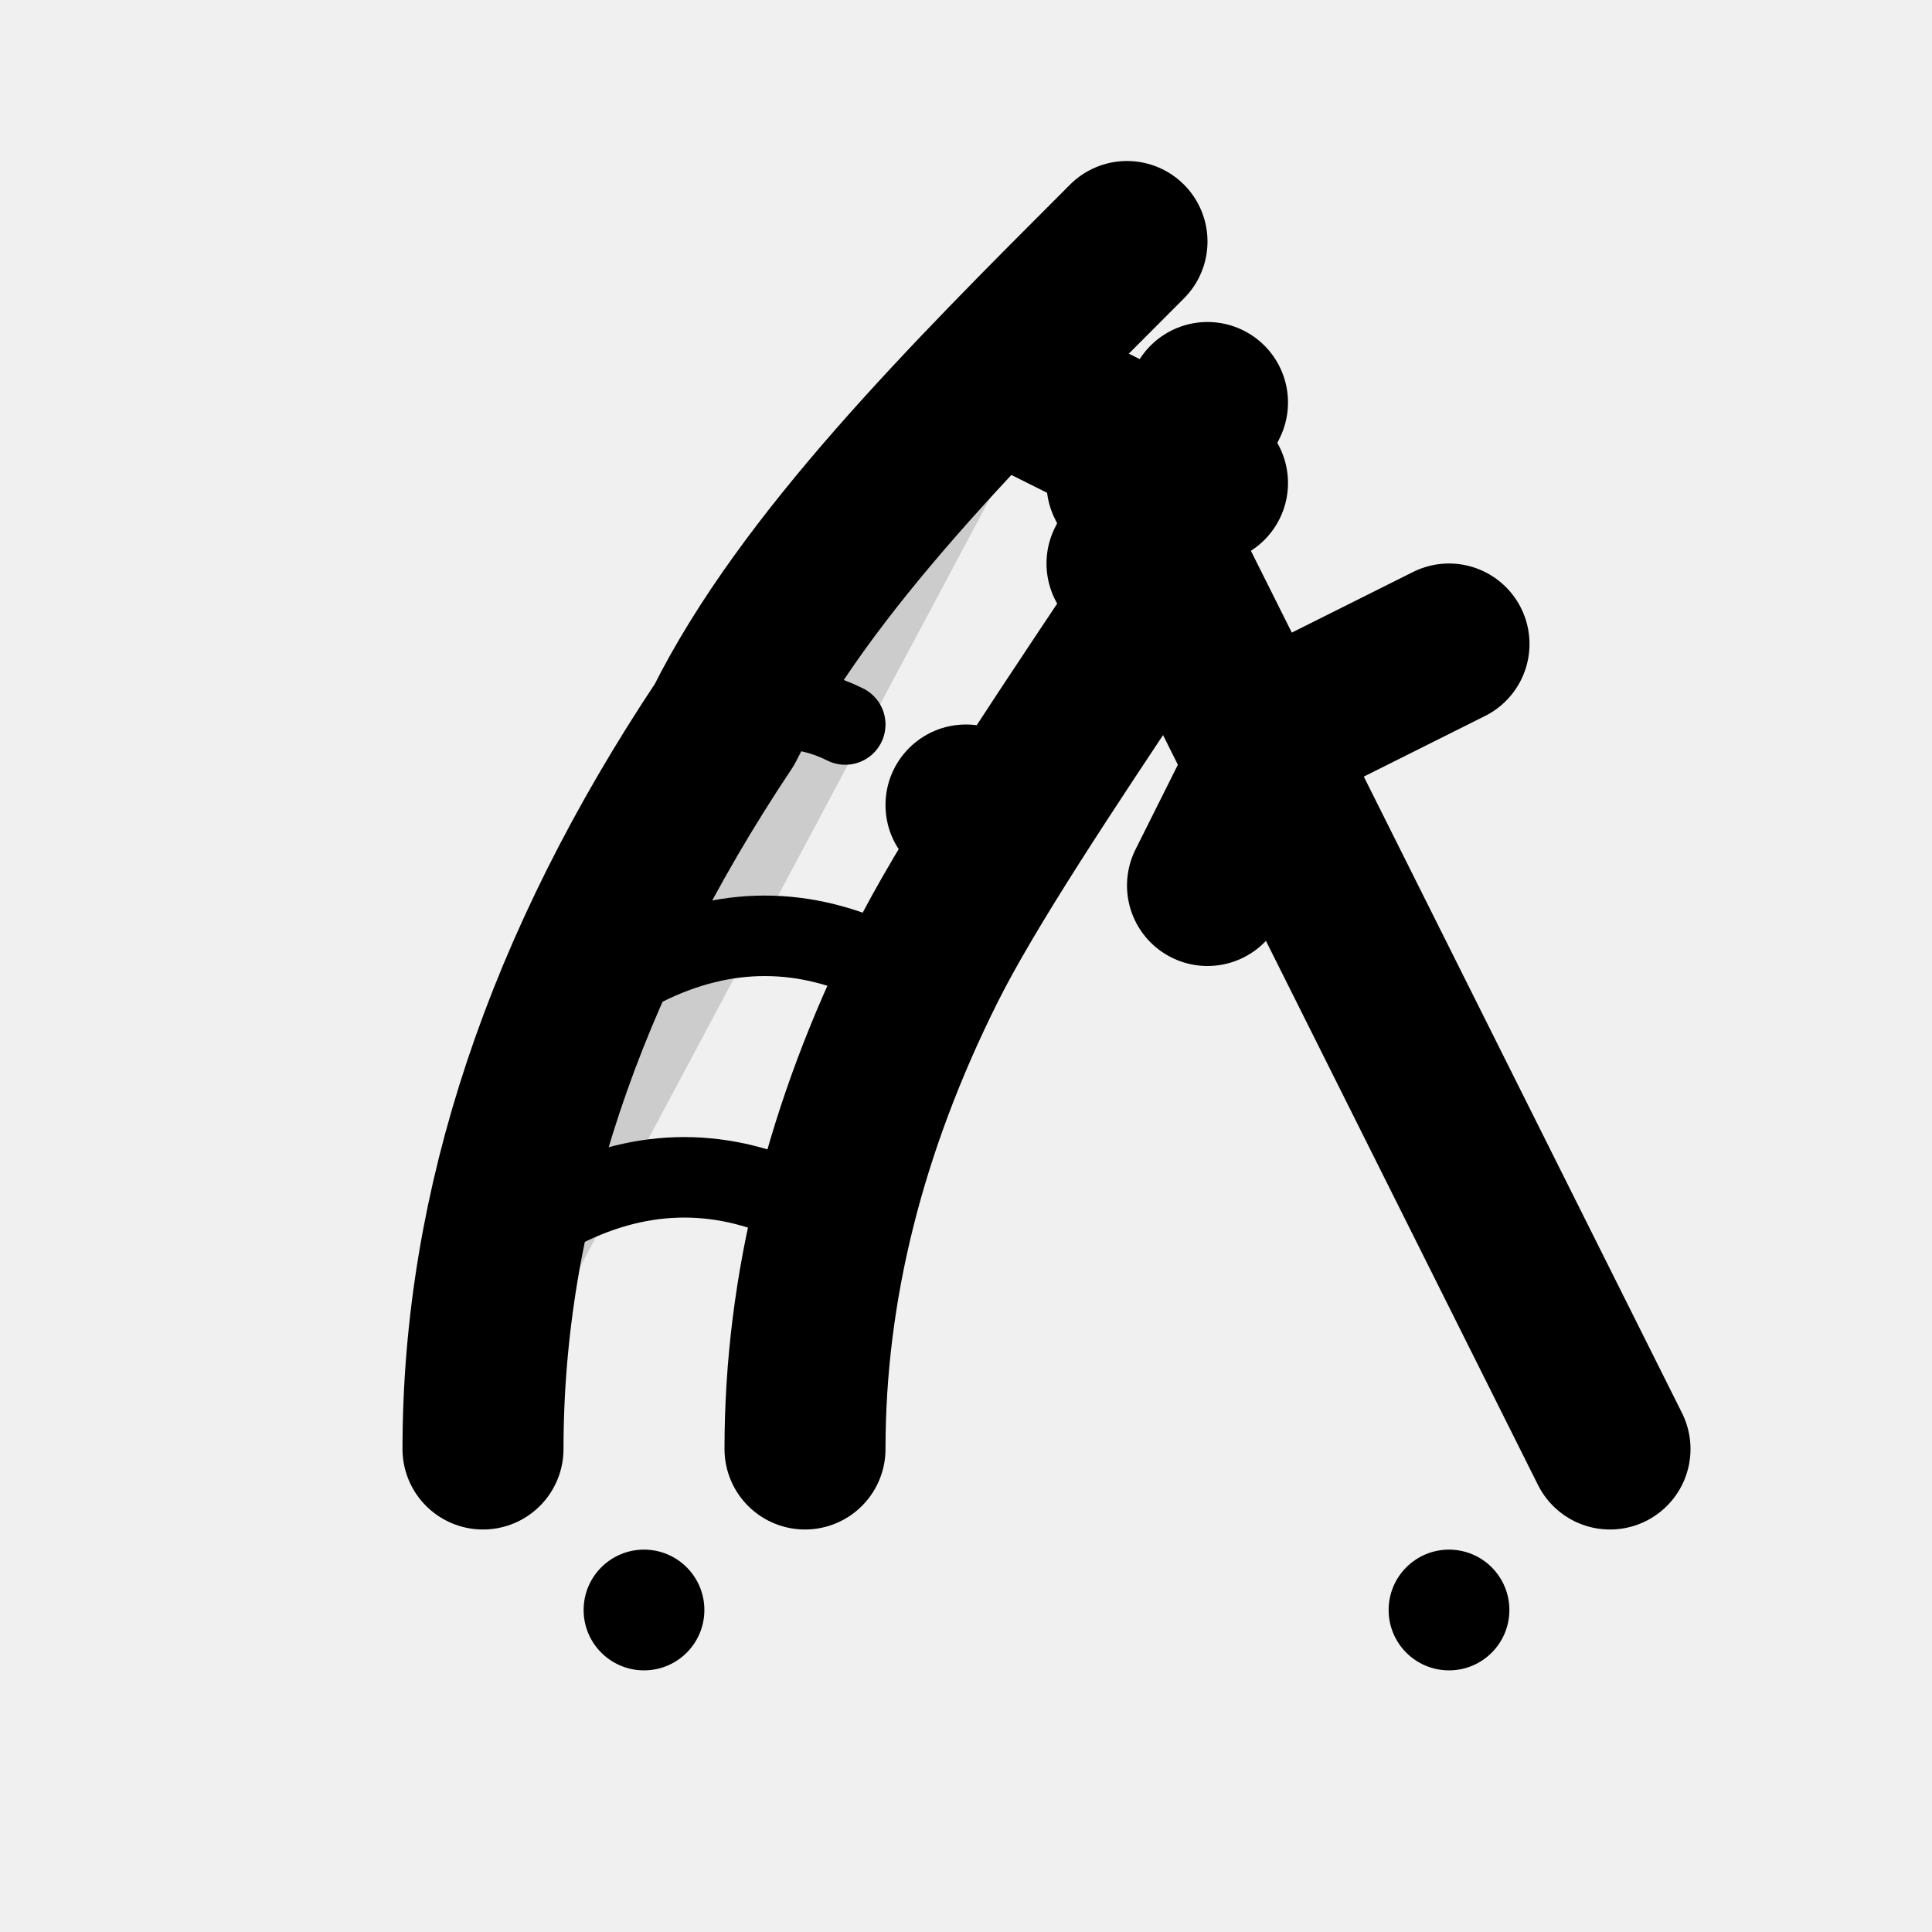
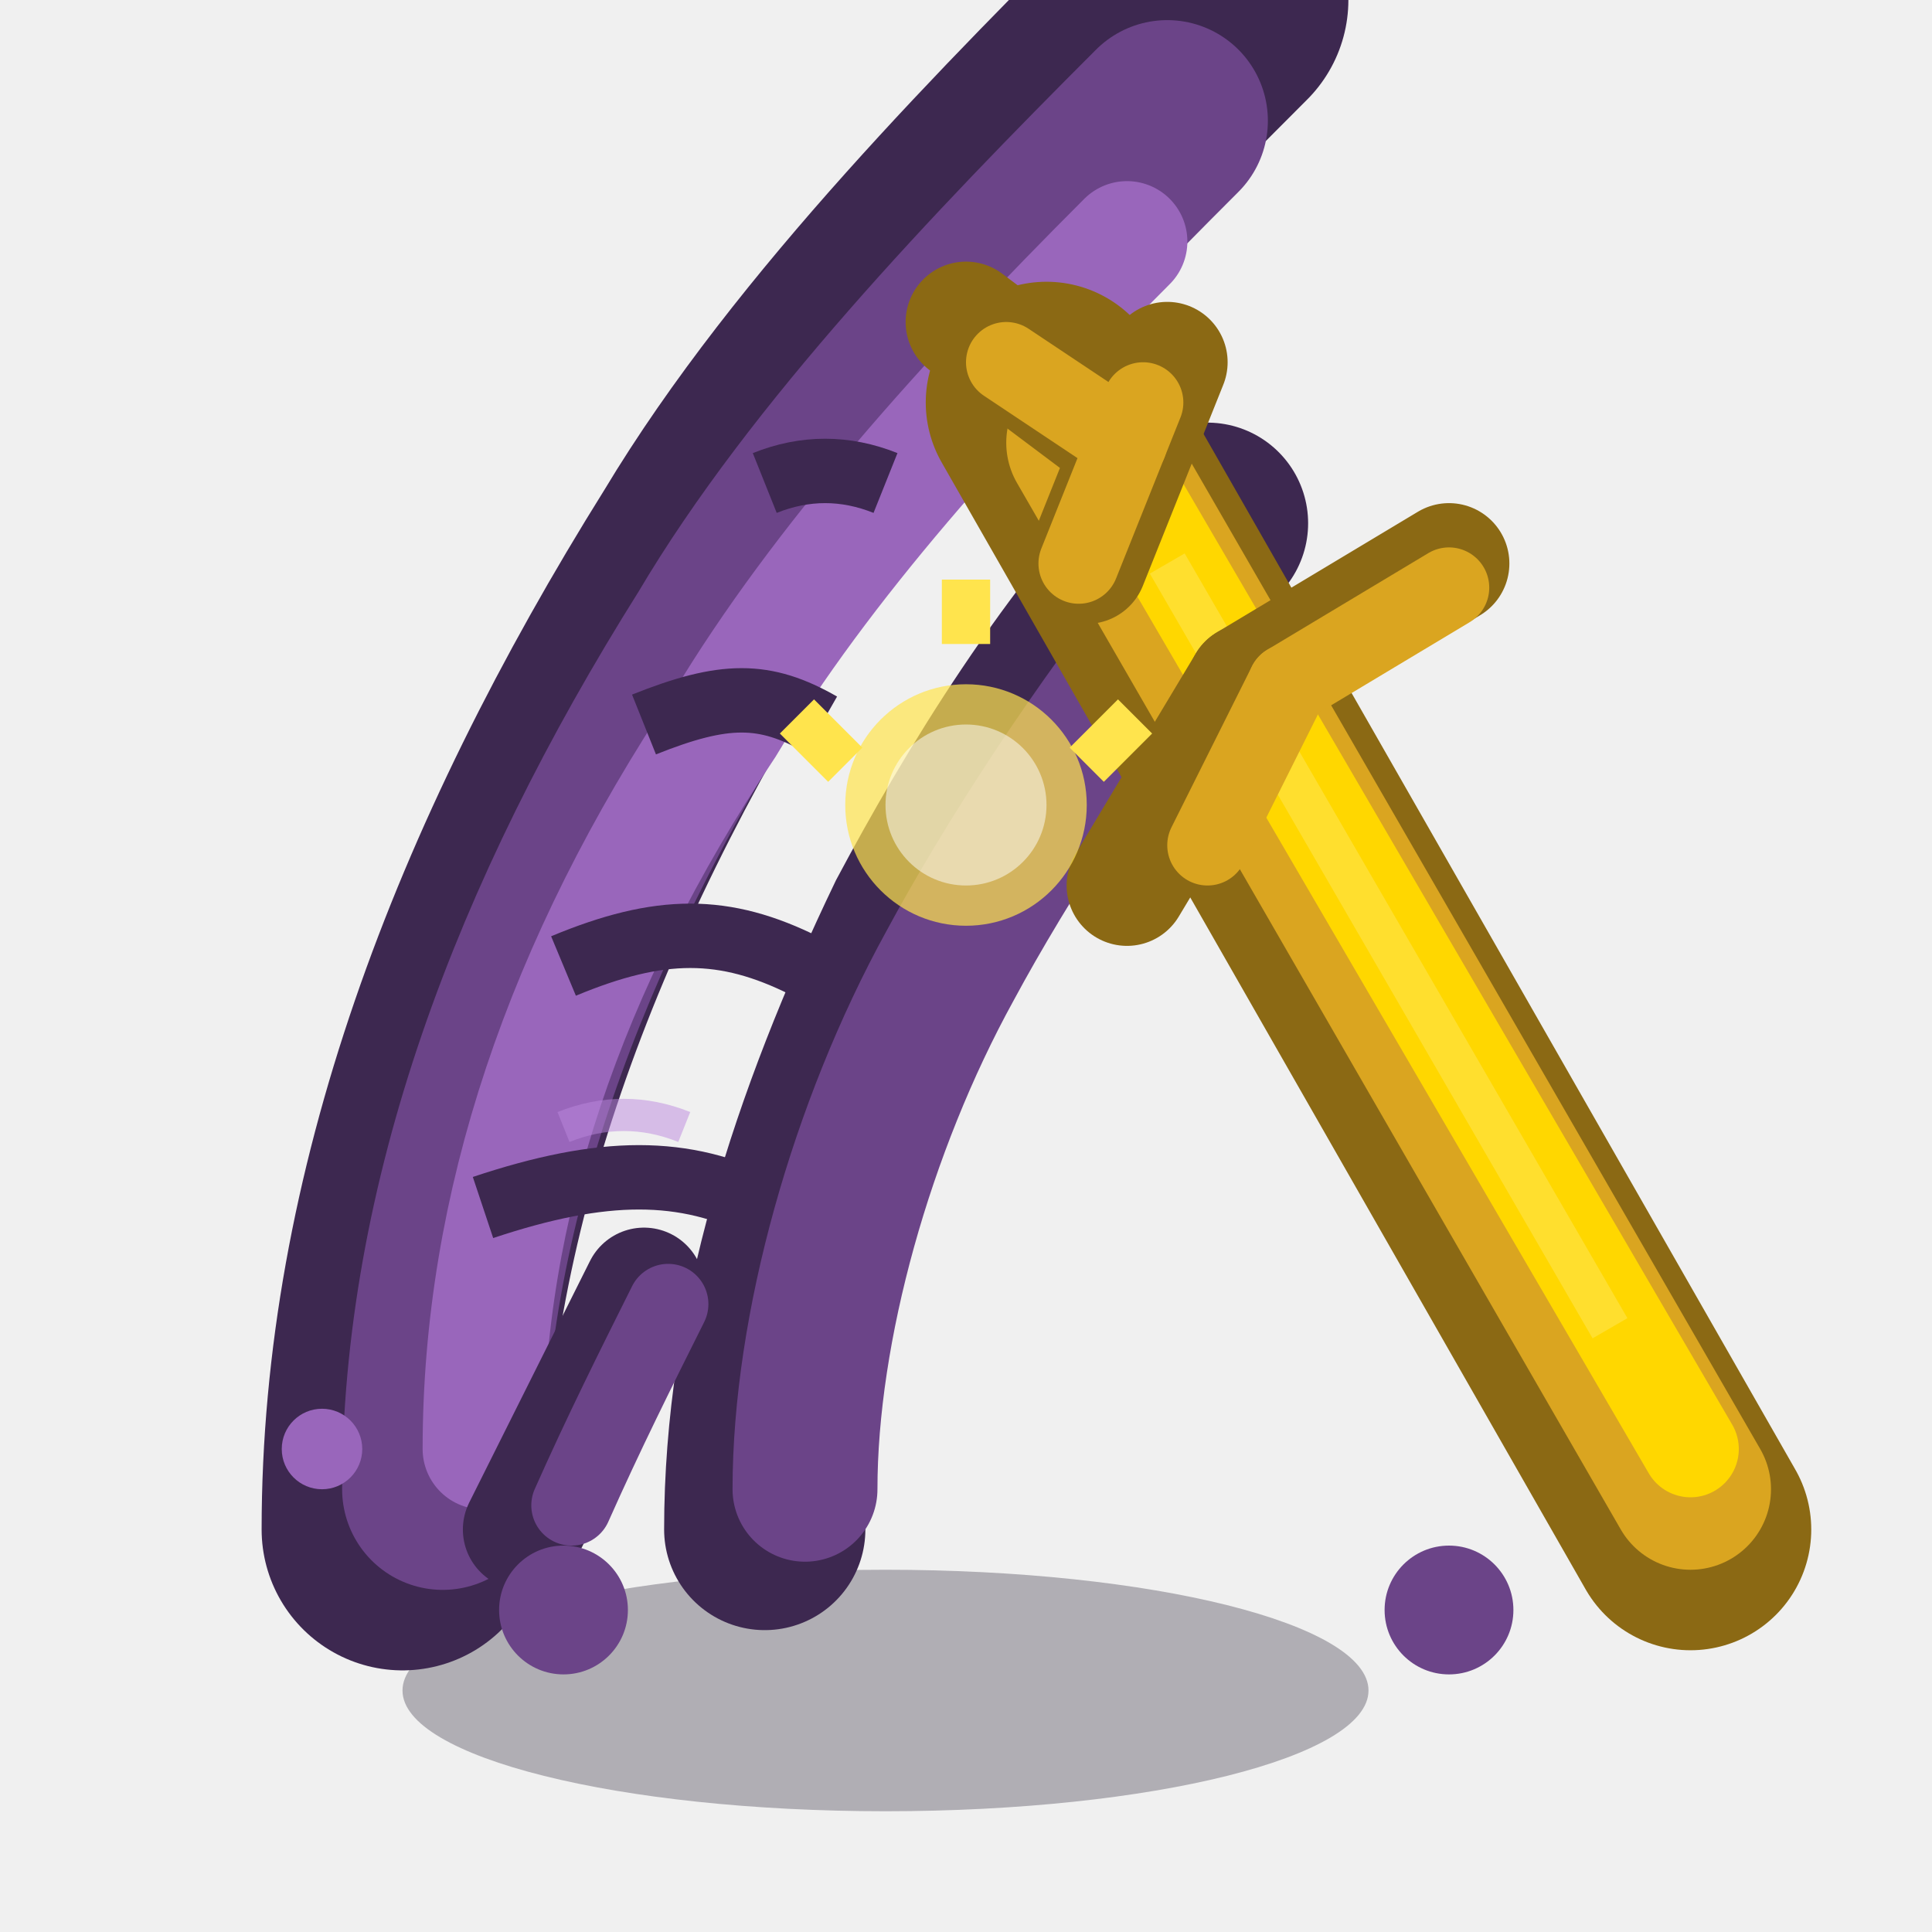
- <svg xmlns="http://www.w3.org/2000/svg" viewBox="0 0 24 24" fill="none">
-   <style>
-     .stroke { stroke: currentColor; stroke-width: 2; stroke-linecap: round; stroke-linejoin: round; fill: none; }
-     .metallic { fill: currentColor; fill-opacity: 0.15; }
-   </style>
-   <path class="stroke metallic" d="M6 18c0-3 1-6 3-9 1-2 3-4 5-6" />
-   <path class="stroke metallic" d="M10 18c0-2 .5-4 1.5-6 .5-1 1.5-2.5 2.5-4" />
-   <path class="stroke" d="M7 15c1-.5 2-.5 3 0M8 12c1-.5 2-.5 3 0M9 9c.5-.25 1-.25 1.5 0" style="stroke-width: 1;" />
-   <path class="stroke metallic" d="M14 6l6 12" />
-   <path class="stroke" d="M13 5l2 1M15 5l-1 2" />
-   <path class="stroke" d="M16 9l2-1M16 9l-1 2" />
-   <path class="stroke" d="M15 8l4 8" style="stroke-width: 1;" />
-   <circle cx="12" cy="10" r="1" fill="currentColor" />
-   <circle cx="8" cy="20" r="0.75" fill="currentColor" />
-   <circle cx="18" cy="20" r="0.75" fill="currentColor" />
+ <svg xmlns="http://www.w3.org/2000/svg" viewBox="0 0 24 24">
+   <ellipse cx="11" cy="21" rx="6" ry="1.5" fill="#1a1428" opacity="0.3" />
+   <path d="M5 19c0-4 1.5-8 4-12 1.5-2.5 4-5 6-7" fill="none" stroke="#3d2850" stroke-width="3.5" stroke-linecap="round" />
+   <path d="M5.5 18.5c0-3.5 1.3-7 3.5-10.5 1.3-2.2 3.5-4.5 5.5-6.5" fill="none" stroke="#6b4488" stroke-width="2.5" stroke-linecap="round" />
+   <path d="M6 18c0-3 1-6 3-9 1.2-2 3-4 5-6" fill="none" stroke="#9966bb" stroke-width="1.5" stroke-linecap="round" />
+   <g fill="none" stroke="#3d2850" stroke-width="0.8">
+     <path d="M6 15c1.5-.5 2.5-.5 3.5 0" />
+     <path d="M7 12c1.2-.5 2-.5 3 0" />
+     <path d="M8 9c1-.4 1.5-.4 2.2 0" />
+     <path d="M9.5 6c.5-.2 1-.2 1.5 0" />
+   </g>
+   <path d="M9.5 19c0-2.5 .8-5 2-7.5 .8-1.5 2-3.5 3.5-5" fill="none" stroke="#3d2850" stroke-width="2.5" stroke-linecap="round" />
+   <path d="M10 18.5c0-2 .7-4.5 1.8-6.5 .7-1.3 1.8-3 3-4.5" fill="none" stroke="#6b4488" stroke-width="1.8" stroke-linecap="round" />
+   <path d="M13 5l8 14" fill="none" stroke="#8b6914" stroke-width="3" stroke-linecap="round" />
+   <path d="M13.5 5.5l7.5 13" fill="none" stroke="#daa520" stroke-width="2" stroke-linecap="round" />
+   <path d="M14 6l7 12" fill="none" stroke="#ffd700" stroke-width="1.2" stroke-linecap="round" />
+   <path d="M14.5 7l5.5 9.5" fill="none" stroke="#ffe44d" stroke-width="0.5" opacity="0.6" />
+   <path d="M12 4l2 1.5" fill="none" stroke="#8b6914" stroke-width="1.5" stroke-linecap="round" />
+   <path d="M14.5 4.5l-1 2.5" fill="none" stroke="#8b6914" stroke-width="1.5" stroke-linecap="round" />
+   <path d="M12.5 4.5l1.5 1" fill="none" stroke="#daa520" stroke-width="1" stroke-linecap="round" />
+   <path d="M14.2 5l-.8 2" fill="none" stroke="#daa520" stroke-width="1" stroke-linecap="round" />
+   <path d="M15.5 8.5l2.5-1.5" fill="none" stroke="#8b6914" stroke-width="1.5" stroke-linecap="round" />
+   <path d="M15.5 8.5l-1.5 2.5" fill="none" stroke="#8b6914" stroke-width="1.5" stroke-linecap="round" />
+   <path d="M16 8.5l2-1.2" fill="none" stroke="#daa520" stroke-width="1" stroke-linecap="round" />
+   <path d="M16 8.5l-1 2" fill="none" stroke="#daa520" stroke-width="1" stroke-linecap="round" />
+   <circle cx="12" cy="10" r="1.5" fill="#ffe44d" opacity="0.7" />
+   <circle cx="12" cy="10" r="1" fill="#ffffff" opacity="0.5" />
+   <g fill="none" stroke="#ffe44d" stroke-width="0.6">
+     <path d="M12 8v-.8" />
+     <path d="M10.5 9.5l-.6-.6" />
+     <path d="M13.5 9.5l.6-.6" />
+   </g>
+   <path d="M8 16c-.5 1-1 2-1.5 3" fill="none" stroke="#3d2850" stroke-width="1.5" stroke-linecap="round" />
+   <path d="M8.3 16.2c-.4.8-.8 1.6-1.2 2.5" fill="none" stroke="#6b4488" stroke-width="1" stroke-linecap="round" />
+   <circle cx="7" cy="20" r="0.8" fill="#6b4488" />
+   <circle cx="18" cy="20" r="0.8" fill="#6b4488" />
+   <circle cx="4" cy="18" r="0.5" fill="#9966bb" />
+   <path d="M7 14c.5-.2 1-.2 1.5 0" fill="none" stroke="#bb88dd" stroke-width="0.4" opacity="0.5" />
</svg>
